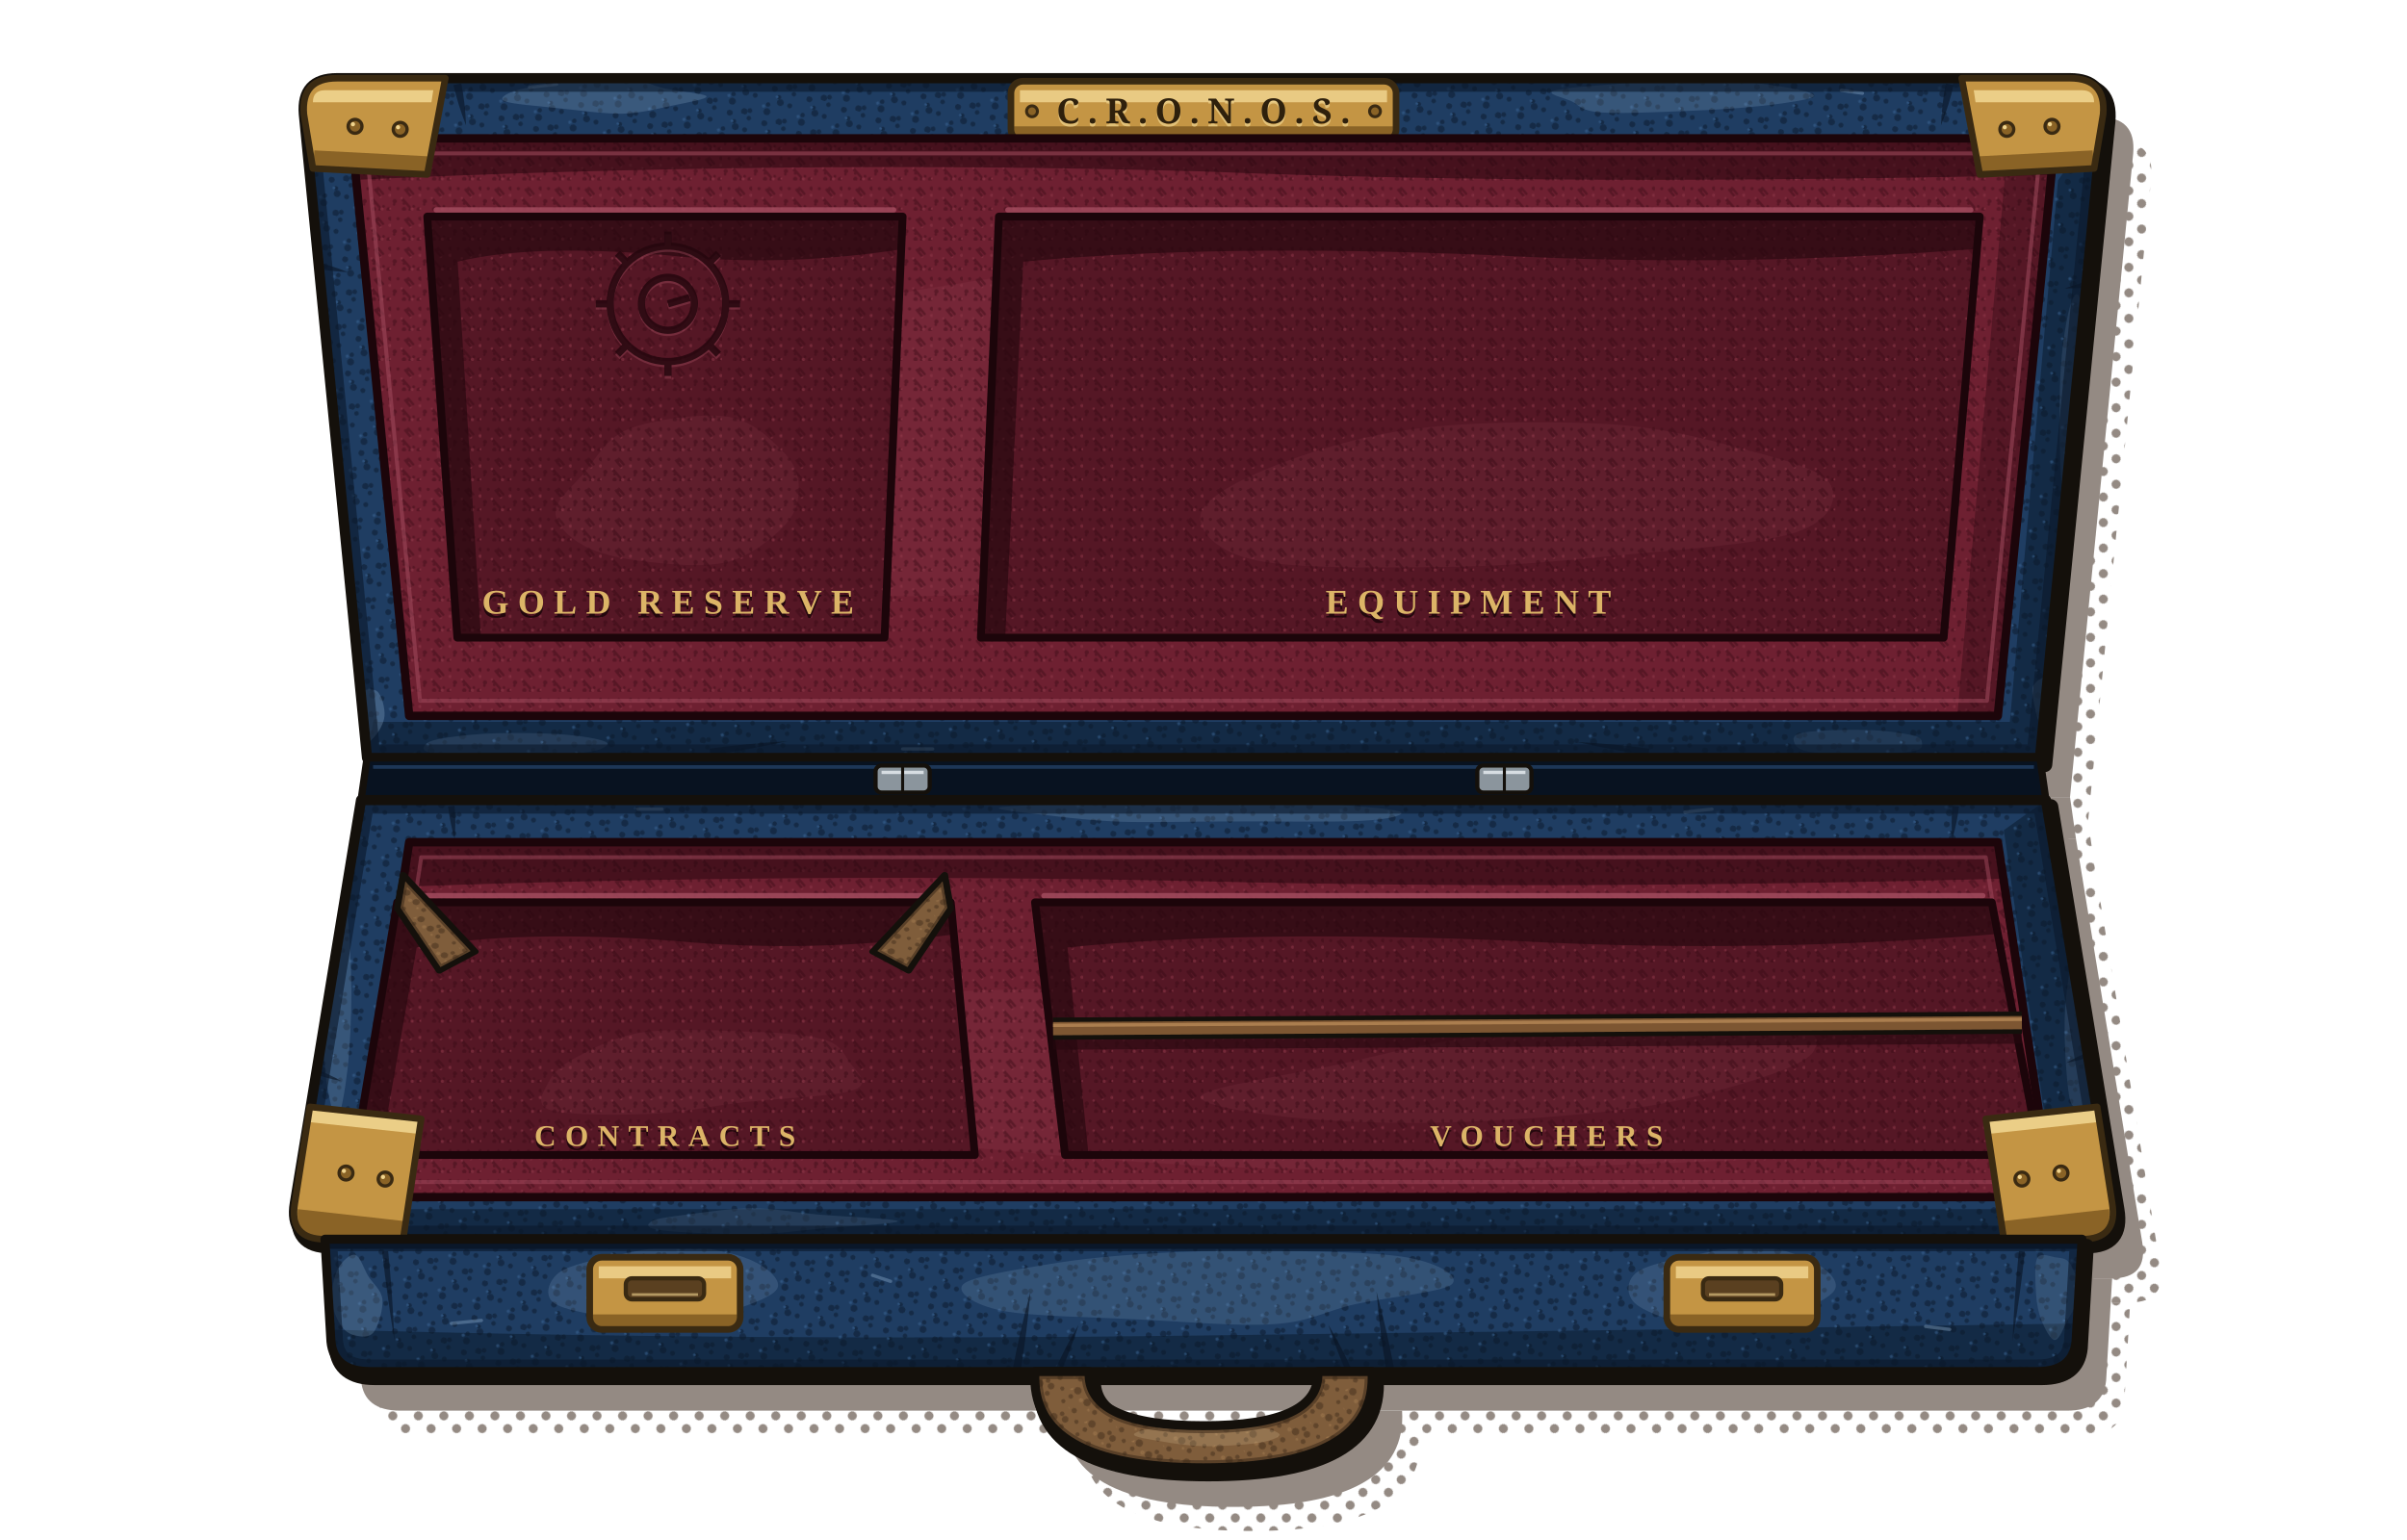
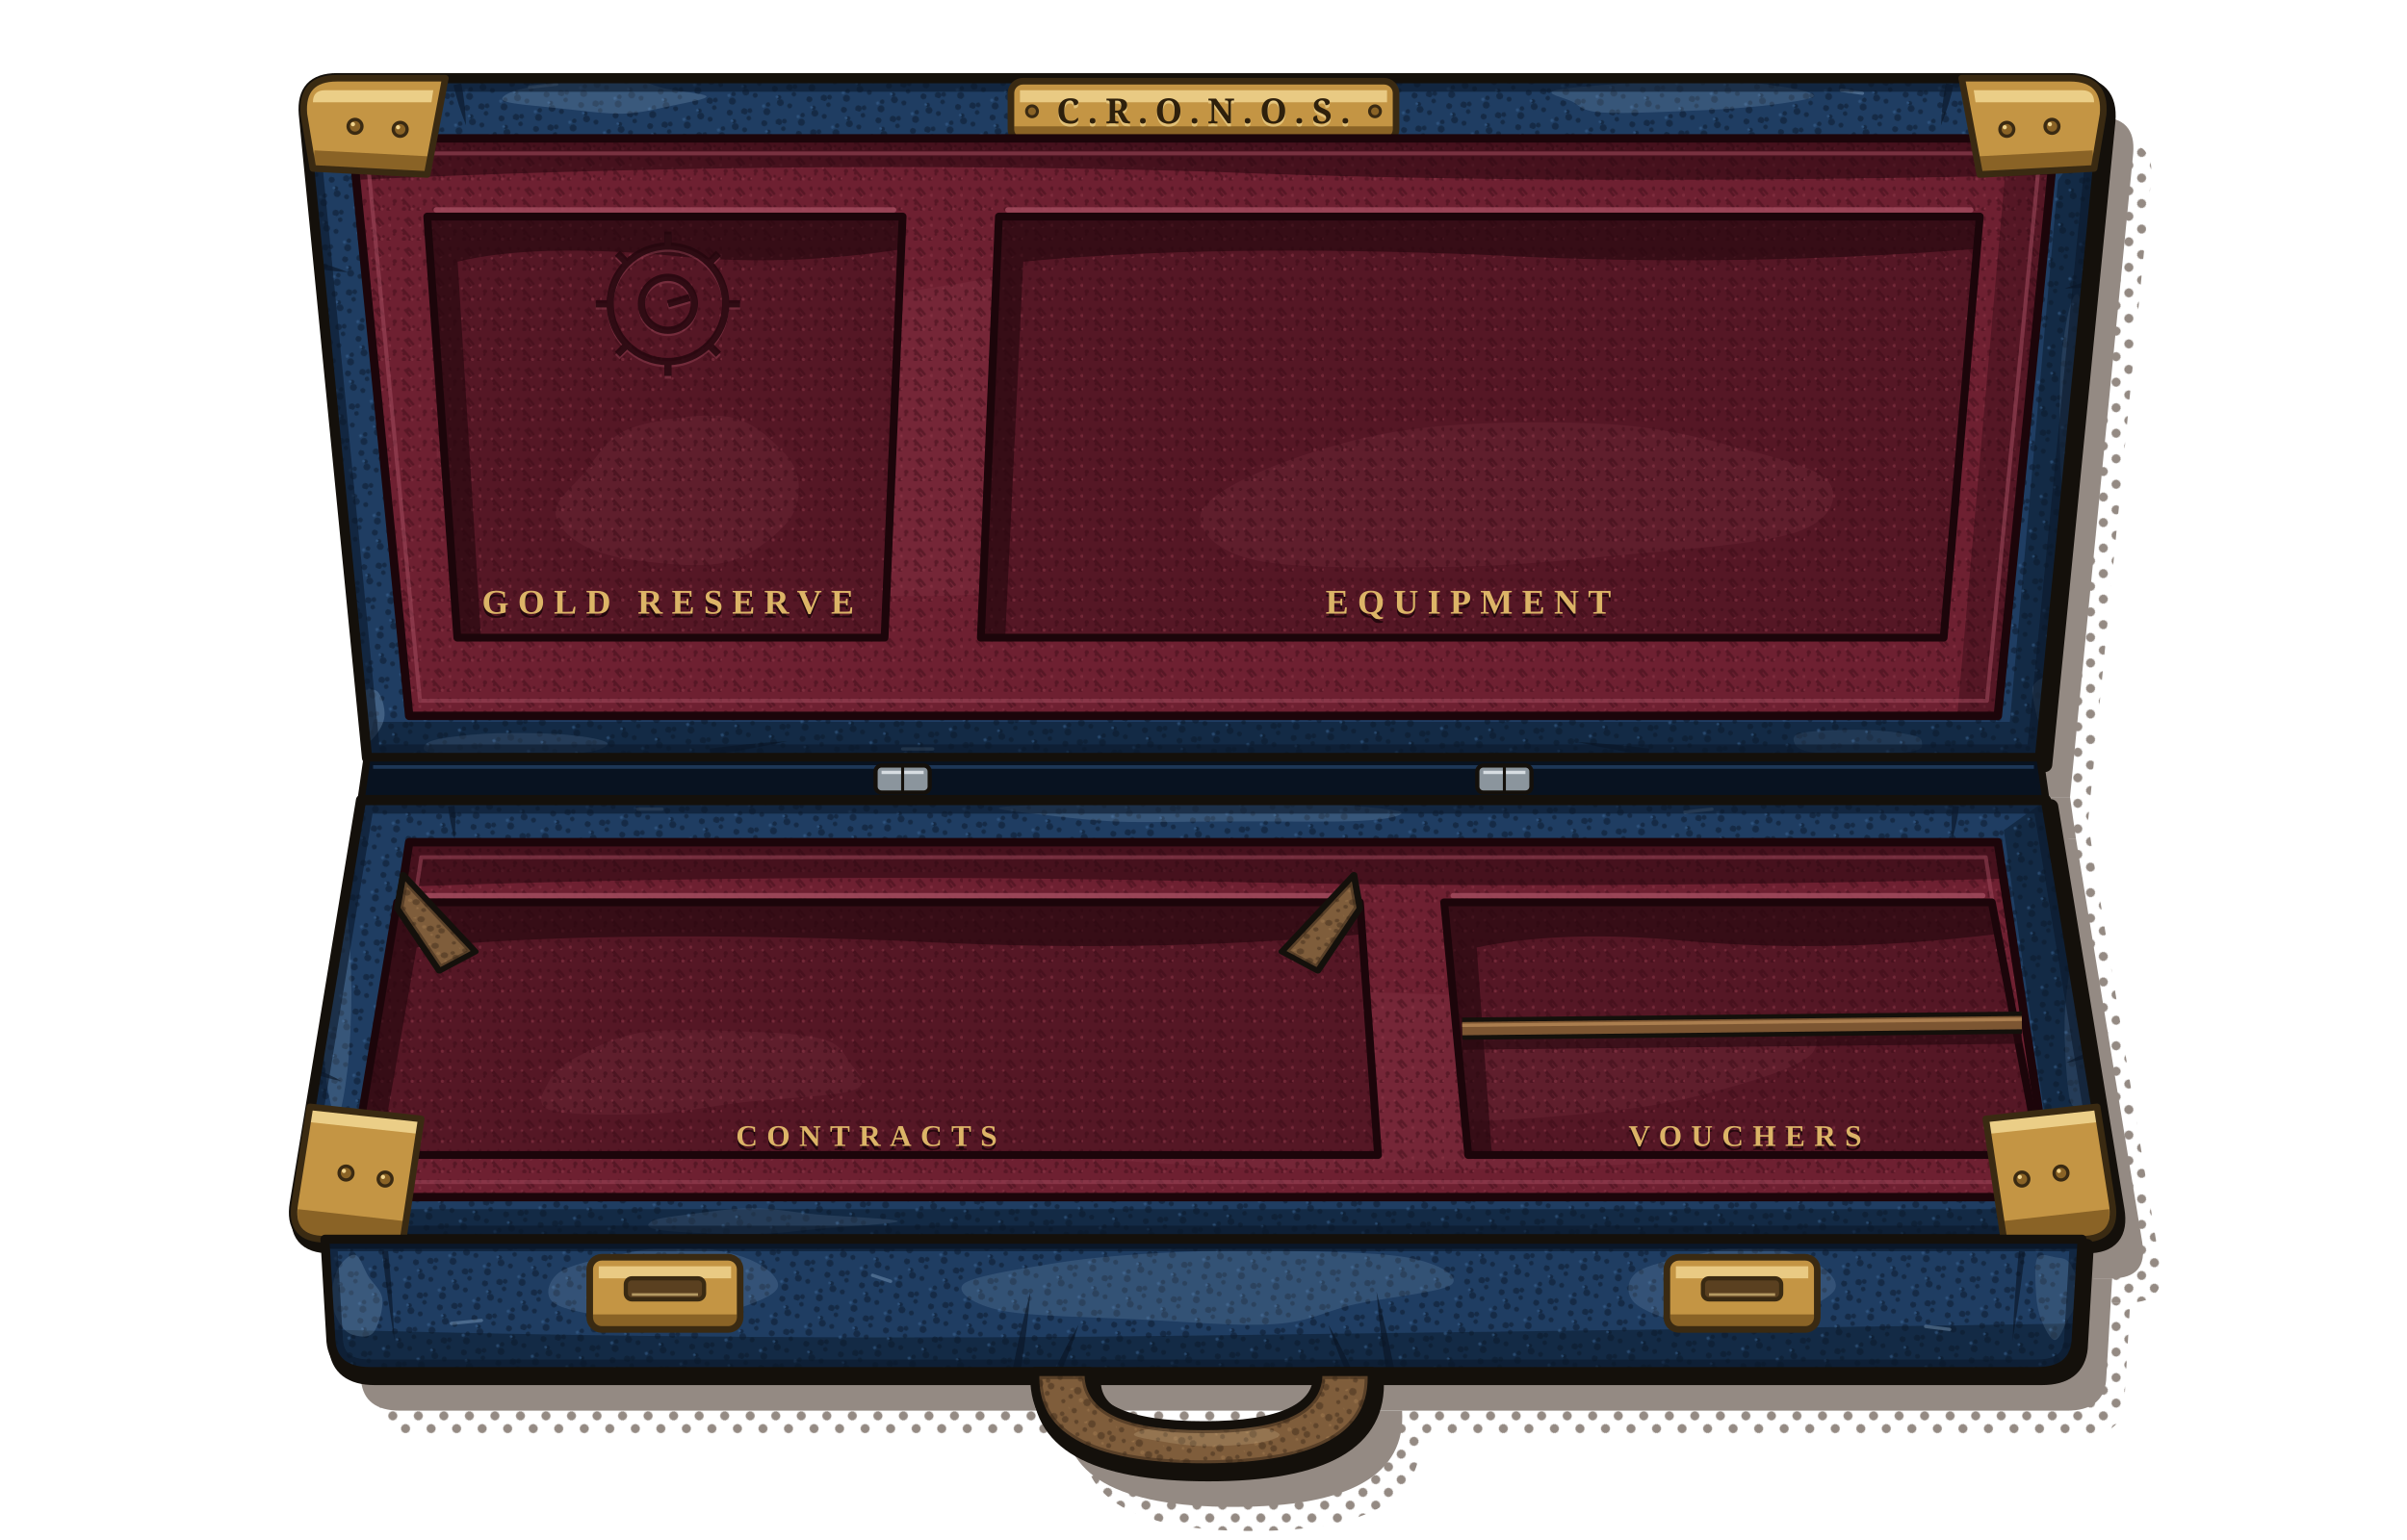
<svg xmlns="http://www.w3.org/2000/svg" viewBox="0 0 800 512" width="800" height="512">
  <defs>
    <pattern id="bc-grainN" width="12" height="12" patternUnits="userSpaceOnUse" patternTransform="rotate(17)">
      <g fill="#0b1829">
        <circle cx="2.9" cy="0.9" r="1.00" />
        <circle cx="2.3" cy="6.6" r="0.75" />
        <circle cx="2.6" cy="9" r="1.17" />
        <circle cx="5.1" cy="3.2" r="0.72" />
        <circle cx="6" cy="4.8" r="1.15" />
        <circle cx="7.4" cy="11.1" r="1.09" />
        <circle cx="9.5" cy="0.8" r="0.76" />
        <circle cx="9.3" cy="4.9" r="0.83" />
        <circle cx="9.1" cy="10.3" r="0.80" />
      </g>
      <g fill="#3a6391">
        <circle cx="1.3" cy="-0.6" r="0.58" />
        <circle cx="1" cy="7.5" r="0.55" />
        <circle cx="4.4" cy="3.3" r="0.46" />
        <circle cx="7.9" cy="-0.7" r="0.71" />
      </g>
    </pattern>
    <pattern id="bc-grainC" width="12" height="12" patternUnits="userSpaceOnUse" patternTransform="rotate(-23)">
      <g fill="#3a2818">
        <circle cx="2.2" cy="2.4" r="0.78" />
        <circle cx="1.4" cy="7.2" r="0.89" />
        <circle cx="0.6" cy="10.9" r="0.71" />
        <circle cx="5.1" cy="1.6" r="1.24" />
        <circle cx="6.4" cy="6.4" r="1.23" />
        <circle cx="7.4" cy="10.4" r="0.83" />
        <circle cx="11.3" cy="2.9" r="0.70" />
        <circle cx="9.3" cy="6.6" r="0.76" />
        <circle cx="9.5" cy="8.7" r="1.11" />
      </g>
      <g fill="#a07a50">
        <circle cx="-0.2" cy="5.7" r="0.45" />
        <circle cx="-1" cy="9.4" r="0.54" />
        <circle cx="3.5" cy="0.1" r="0.58" />
        <circle cx="4.8" cy="4.9" r="0.73" />
        <circle cx="5.8" cy="8.9" r="0.47" />
      </g>
    </pattern>
    <pattern id="bc-felt" width="10" height="10" patternUnits="userSpaceOnUse">
      <g fill="#3a0b16">
        <circle cx="1" cy="7.9" r="0.45" />
        <circle cx="5.4" cy="3.1" r="0.63" />
        <circle cx="4.3" cy="7.6" r="0.51" />
        <circle cx="9.6" cy="2.6" r="0.59" />
        <circle cx="4" cy="6.5" r="0.56" />
        <circle cx="9.8" cy="2.8" r="0.57" />
        <circle cx="6.5" cy="9.7" r="0.76" />
        <circle cx="7.5" cy="8.6" r="0.46" />
        <circle cx="1.2" cy="6.9" r="0.72" />
        <circle cx="4.3" cy="9.5" r="0.71" />
        <circle cx="2.3" cy="2.7" r="0.53" />
        <circle cx="9.2" cy="9.6" r="0.75" />
      </g>
      <g fill="#8e3849">
        <circle cx="7" cy="9.5" r="0.56" />
        <circle cx="6.5" cy="5.4" r="0.42" />
        <circle cx="9.8" cy="9.4" r="0.43" />
        <circle cx="3.5" cy="5.9" r="0.43" />
        <circle cx="9.6" cy="4.9" r="0.56" />
      </g>
      <path d="M 4.7 3.1 l 1.6 1.9 M 4.5 6.9 l 1.6 1.9 M 5.7 2.5 l 1.6 1.9" stroke="#3a0b16" stroke-width=".8" stroke-linecap="round" />
    </pattern>
    <clipPath id="bc-cLid">
      <path d="M 112 26 L 688 26 Q 700 26 699 38 L 678 252 L 122 252 L 101 38 Q 100 26 112 26 Z" />
    </clipPath>
    <clipPath id="bc-cBase">
      <path d="M 120 266 L 680 266 L 702 400 Q 704 412 692 412 L 108 412 Q 96 412 98 400 Z" />
    </clipPath>
    <clipPath id="bc-cWall">
      <path d="M 108 412 L 692 412 L 690 446 Q 689 456 677 456 L 123 456 Q 111 456 110 446 Z" />
    </clipPath>
    <clipPath id="bc-cHandle">
      <path d="M 344 456 Q 342 488 400 488 Q 458 488 456 456 L 438 456 Q 439 474 400 474 Q 361 474 362 456 Z" />
    </clipPath>
    <clipPath id="bc-cLidVel">
      <path d="M 117 46 L 683 46 L 664 238 L 136 238 Z" />
    </clipPath>
    <clipPath id="bc-cBaseVel">
      <path d="M 136 280 L 664 280 L 682 398 L 118 398 Z" />
    </clipPath>
  </defs>
  <pattern id="bc-castDots" width="6" height="6" patternUnits="userSpaceOnUse" patternTransform="rotate(45)">
    <circle cx="3" cy="3" r="1.5" fill="#2a1608" />
  </pattern>
  <g id="bc-cast" opacity=".5">
    <g transform="translate(16 21)" fill="url(#bc-castDots)">
      <path d="M 112 26 L 688 26 Q 700 26 699 38 L 678 252 L 122 252 L 101 38 Q 100 26 112 26 Z" />
      <path d="M 122 252 L 678 252 L 680 266 L 120 266 Z" />
      <path d="M 120 266 L 680 266 L 702 400 Q 704 412 692 412 L 108 412 Q 96 412 98 400 Z" />
      <path d="M 108 412 L 692 412 L 690 446 Q 689 456 677 456 L 123 456 Q 111 456 110 446 Z" />
      <path d="M 344 456 Q 342 488 400 488 Q 458 488 456 456 L 438 456 Q 439 474 400 474 Q 361 474 362 456 Z" />
    </g>
    <g transform="translate(10 13)" fill="#2a1608">
      <path d="M 112 26 L 688 26 Q 700 26 699 38 L 678 252 L 122 252 L 101 38 Q 100 26 112 26 Z" />
      <path d="M 122 252 L 678 252 L 680 266 L 120 266 Z" />
      <path d="M 120 266 L 680 266 L 702 400 Q 704 412 692 412 L 108 412 Q 96 412 98 400 Z" />
      <path d="M 108 412 L 692 412 L 690 446 Q 689 456 677 456 L 123 456 Q 111 456 110 446 Z" />
      <path d="M 344 456 Q 342 488 400 488 Q 458 488 456 456 L 438 456 Q 439 474 400 474 Q 361 474 362 456 Z" />
    </g>
  </g>
  <g id="bc-lid">
    <path d="M 112 26 L 688 26 Q 700 26 699 38 L 678 252 L 122 252 L 101 38 Q 100 26 112 26 Z" fill="#14100b" stroke="#14100b" stroke-width="5.0" stroke-linejoin="round" transform="translate(1.6 2.2)" />
    <path d="M 112 26 L 688 26 Q 700 26 699 38 L 678 252 L 122 252 L 101 38 Q 100 26 112 26 Z" fill="#1f3d62" />
    <g clip-path="url(#bc-cLid)">
      <path d="M 699 38 L 678 252 L 122 252 L 124 240 L 668 240 L 684 60 Z" fill="#132a45" />
      <path d="M 112 26 L 688 26 Q 700 26 699 38 L 678 252 L 122 252 L 101 38 Q 100 26 112 26 Z" fill="url(#bc-grainN)" opacity="0.5" />
      <path d="M 234.8 32 C 235.3 32.9 228.7 34 224 35 C 219.4 35.9 213.5 37.6 206.9 37.8 C 200.4 37.9 191.3 36.5 184.8 35.9 C 178.3 35.2 170.3 34.6 167.9 33.7 C 165.5 32.8 167.9 31.4 170.5 30.4 C 173.2 29.4 177.6 28.6 183.7 27.9 C 189.8 27.1 201.1 25.6 207.3 25.9 C 213.5 26.2 216.3 28.4 220.9 29.4 C 225.5 30.4 234.3 31.1 234.8 32 Z" fill="#a6c6e6" opacity="0.20" />
      <path d="M 602.8 32 C 602.2 33 595 34 589.1 34.8 C 583.1 35.5 576.5 36.1 567.1 36.6 C 557.6 37 540 37.9 532.5 37.4 C 525 36.9 524.9 34.8 522.2 33.6 C 519.5 32.4 513.6 31.2 516.4 30.2 C 519.2 29.2 530.2 28.5 538.9 27.8 C 547.6 27.2 559.5 26.3 568.5 26.5 C 577.5 26.7 587.1 28 592.8 28.9 C 598.5 29.8 603.4 31 602.8 32 Z" fill="#a6c6e6" opacity="0.18" />
      <path d="M 111.3 150 C 111.3 159.3 111.3 170.6 110.7 177.5 C 110.1 184.5 108.9 189.2 107.8 191.7 C 106.7 194.2 105.1 197 104.2 192.6 C 103.3 188.2 102.4 174.7 102.2 165.4 C 102 156.1 102.5 146.1 102.9 136.8 C 103.2 127.4 103.5 113.7 104.3 109.2 C 105.1 104.8 106.7 108.1 107.8 110.2 C 108.9 112.2 110.3 114.9 110.8 121.6 C 111.4 128.2 111.4 140.7 111.3 150 Z" fill="#a6c6e6" opacity="0.18" />
      <path d="M 694.4 140 C 694.4 148.2 694.3 157.5 693.7 164.8 C 693.1 172.1 692 182.2 691 183.9 C 689.9 185.6 688.5 179.7 687.5 174.9 C 686.5 170.1 685.3 163.4 684.8 155.1 C 684.4 146.7 684.4 133.4 684.8 124.9 C 685.2 116.4 686.4 108.6 687.4 104.2 C 688.4 99.7 689.9 96.5 690.9 98.3 C 692 100.2 693.1 108.4 693.7 115.3 C 694.3 122.3 694.4 131.8 694.4 140 Z" fill="#a6c6e6" opacity="0.12" />
      <path d="M 201.8 247 C 202.5 248 199.4 249.7 194.2 250.2 C 188.9 250.8 178.3 250.2 170 250.2 C 161.7 250.2 148.8 251 144.1 250.4 C 139.5 249.9 140.6 248 142 247 C 143.4 246 147.9 245.2 152.6 244.7 C 157.3 244.1 163.8 243.7 170 243.7 C 176.2 243.7 184.2 243.8 189.5 244.4 C 194.8 244.9 201 246 201.8 247 Z" fill="#a6c6e6" opacity="0.12" />
      <path d="M 638.8 247 C 638.9 247.9 639.2 249 636.1 249.7 C 633 250.3 625.7 250.8 620 250.8 C 614.3 250.9 605.6 250.7 601.7 250 C 597.8 249.4 596.8 248.1 596.4 247 C 596 245.9 595.4 244.3 599.3 243.6 C 603.3 242.8 614 242.5 620 242.7 C 626 242.8 632.3 243.7 635.5 244.4 C 638.6 245.1 638.7 246.1 638.8 247 Z" fill="#a6c6e6" opacity="0.10" />
      <path d="M 127.8 238 C 127.6 240.5 126 243.2 124.3 245.1 C 122.7 247 120.1 249.5 118 249.5 C 115.9 249.5 113.3 247.2 111.5 245.3 C 109.8 243.3 107.5 240.1 107.8 238 C 108.1 235.9 111.6 234.1 113.3 232.8 C 115 231.5 116 230.7 118 230.2 C 120 229.7 123.6 228.5 125.3 229.8 C 126.9 231.1 128 235.5 127.8 238 Z" fill="#a6c6e6" opacity="0.25" />
      <path d="M 687 236 C 687 238.6 689 242.1 688.2 244 C 687.4 245.9 683.7 247.7 682 247.2 C 680.3 246.7 679.1 242.8 678.1 241 C 677.2 239.1 676.9 238.2 676.5 236 C 676.1 233.8 674.9 230 675.8 228 C 676.7 226.1 680 224.5 682 224.5 C 684 224.5 687.2 226.3 688 228.2 C 688.9 230.1 687 233.4 687 236 Z" fill="#a6c6e6" opacity="0.18" />
      <path d="M 150.7 28.3 Q 152.3 35.1 154.9 41.7 Q 154.6 33.9 153.3 27.7 Z" fill="#081322" opacity=".6" />
      <path d="M 646.7 27.7 Q 645.4 34.6 645.1 41.7 Q 648 34.4 649.3 28.3 Z" fill="#081322" opacity=".6" />
      <path d="M 103.8 89.1 Q 109.7 90.2 115.7 90.5 Q 109.5 88 104.2 86.9 Z" fill="#081322" opacity=".6" />
      <path d="M 696.8 92.9 Q 691.4 94 686.2 95.9 Q 692.3 95.9 697.2 95.1 Z" fill="#081322" opacity=".6" />
      <path d="M 236.2 251.1 Q 249 249.2 261.7 246.4 Q 247.4 247.3 235.8 248.9 Z" fill="#081322" opacity=".6" />
      <path d="M 548.2 248.9 Q 536.3 247.3 524.2 246.7 Q 537.2 249.6 547.8 251.1 Z" fill="#081322" opacity=".6" />
      <path d="M 111.5 196.8 Q 115.5 199 119.8 200.5 Q 116 197.2 112.5 195.2 Z" fill="#081322" opacity=".6" />
      <path d="M 176 29 l 9 -1 M 612 30 l 7 1 M 104 128 l 1 8 M 694 176 l -1 7 M 300 249 l 10 0" fill="none" stroke="#a6c6e6" stroke-width="1.1" stroke-linecap="round" opacity=".32" />
      <path d="M 112 26 L 688 26 Q 700 26 699 38 L 678 252 L 122 252 L 101 38 Q 100 26 112 26 Z" fill="none" stroke="#0a1729" stroke-width="9" opacity=".6" />
    </g>
  </g>
  <path d="M 112 26 L 688 26 Q 700 26 699 38 L 678 252 L 122 252 L 101 38 Q 100 26 112 26 Z" fill="none" stroke="#14100b" stroke-width="3.4" stroke-linejoin="round" />
  <rect x="336" y="27" width="128" height="20" rx="4" fill="#c49544" />
  <path d="M 339 30 H 461 V 34 H 339 Z" fill="#f0d48e" opacity=".85" />
  <path d="M 337 42 H 463 V 46 H 337 Z" fill="#8a6326" />
  <rect x="336" y="27" width="128" height="20" rx="4" fill="none" stroke="#3a2a12" stroke-width="2.2" />
  <circle cx="343" cy="37" r="1.8" fill="#8a6326" stroke="#3a2a12" stroke-width="1" />
  <circle cx="457" cy="37" r="1.8" fill="#8a6326" stroke="#3a2a12" stroke-width="1" />
  <text x="400" y="42" text-anchor="middle" font-family="Georgia,serif" font-weight="bold" font-size="11.5" letter-spacing="2.6" fill="#f0d48e" opacity=".7">C.R.O.N.O.S.</text>
  <text x="400" y="41" text-anchor="middle" font-family="Georgia,serif" font-weight="bold" font-size="11.5" letter-spacing="2.6" fill="#2e200c">C.R.O.N.O.S.</text>
  <path d="M 117 46 L 683 46 L 664 238 L 136 238 Z" fill="#6e2031" />
  <g clip-path="url(#bc-cLidVel)">
    <path d="M 642.2 131.5 C 646.8 141.4 634.4 155.4 612.6 164.5 C 590.8 173.5 546.5 181 511.4 185.7 C 476.2 190.4 439.8 190.9 401.8 192.9 C 363.9 194.9 319.7 199.8 283.4 197.7 C 247.1 195.6 206.8 188.4 183.8 180.3 C 160.8 172.2 142.8 159.5 145.4 148.9 C 147.9 138.3 173.9 125.4 199.2 116.9 C 224.5 108.4 263.9 103.1 297 97.7 C 330.2 92.4 362.3 86.9 398.1 84.7 C 433.9 82.6 480.5 81.3 511.7 84.7 C 542.9 88.2 563.5 97.7 585.2 105.5 C 607 113.3 637.7 121.7 642.2 131.5 Z" fill="#a14a5d" opacity=".13" />
    <path d="M 117 46 L 683 46 L 664 238 L 136 238 Z" fill="url(#bc-felt)" opacity=".45" />
    <path d="M 110 40 L 690 40 L 688 58 Q 520 62 400 57 Q 260 53 114 60 Z" fill="#24060d" opacity=".55" />
    <path d="M 668 40 L 690 40 L 670 244 L 650 244 Z" fill="#24060d" opacity=".35" />
  </g>
  <path d="M 117 46 L 683 46 L 664 238 L 136 238 Z" fill="none" stroke="#1c050a" stroke-width="2.8" stroke-linejoin="round" />
  <path d="M 122 51 L 678 51 L 660.4 233 L 139.6 233 Z" fill="none" stroke="#a14a5d" stroke-width="1.3" stroke-linejoin="round" opacity=".55" />
  <clipPath id="bc-pC">
    <path d="M 142 72 L 300 72 L 294 212 L 152 212 Z" />
  </clipPath>
  <path d="M 142 72 L 300 72 L 294 212 L 152 212 Z" fill="#551725" />
  <g clip-path="url(#bc-pC)">
    <g transform="translate(142 0) scale(.653 1) translate(-142 0)">
      <path d="M 331.1 161.6 C 331.4 165.7 330 170.4 324 174.6 C 318 178.8 306.8 184.8 295 186.8 C 283.1 188.8 265.3 187.6 253 186.7 C 240.7 185.8 229 184.1 221.4 181.3 C 213.8 178.6 207.3 174.2 207.3 170.3 C 207.3 166.3 215.2 162.2 221.4 157.6 C 227.6 153 232.4 145.8 244.6 142.6 C 256.8 139.5 281.6 137.3 294.5 138.5 C 307.5 139.7 316.3 145.8 322.4 149.7 C 328.5 153.5 330.9 157.4 331.1 161.6 Z" fill="#a14a5d" opacity=".13" />
    </g>
    <path d="M 142 72 L 300 72 L 294 212 L 152 212 Z" fill="url(#bc-felt)" opacity=".5" />
    <path d="M 140 70 L 302 70 L 302 82.5 Q 260.5 89.2 221 84.8 Q 176.7 81 152.1 87 L 160 214 L 150 214 Z" fill="#24060d" opacity=".62" />
  </g>
  <path d="M 145 69.8 L 297 69.8" stroke="#a14a5d" stroke-width="1.8" stroke-linecap="round" opacity=".85" />
  <path d="M 142 72 L 300 72 L 294 212 L 152 212 Z" fill="none" stroke="#1c050a" stroke-width="2.6" stroke-linejoin="round" />
  <text x="222" y="205.3" font-family="Georgia,'Times New Roman',serif" font-weight="bold" font-size="11.5" letter-spacing="3" text-anchor="middle" fill="#1e050a" opacity=".9">GOLD RESERVE</text>
  <text x="222" y="204" font-family="Georgia,'Times New Roman',serif" font-weight="bold" font-size="11.5" letter-spacing="3" text-anchor="middle" fill="#dcb467">GOLD RESERVE</text>
  <clipPath id="bc-pV">
    <path d="M 332 72 L 658 72 L 646 212 L 326 212 Z" />
  </clipPath>
  <path d="M 332 72 L 658 72 L 646 212 L 326 212 Z" fill="#551725" />
  <g clip-path="url(#bc-pV)">
    <g transform="translate(658 0) scale(1.347 1) translate(-658 0)">
      <path d="M 620.9 160.5 C 623.2 165.2 621.7 172.9 612.6 177 C 603.6 181.1 581.3 183 566.7 184.9 C 552.2 186.8 540 188.3 525.4 188.5 C 510.9 188.7 489.4 189.2 479.5 186.3 C 469.5 183.5 465.2 176.5 465.7 171.3 C 466.3 166.2 474 160.3 482.8 155.5 C 491.6 150.7 504.6 145 518.5 142.6 C 532.4 140.1 553 140 566.3 141 C 579.7 142.1 589.7 145.7 598.8 149 C 607.9 152.2 618.6 155.8 620.9 160.5 Z" fill="#a14a5d" opacity=".13" />
    </g>
    <path d="M 332 72 L 658 72 L 646 212 L 326 212 Z" fill="url(#bc-felt)" opacity=".5" />
    <path d="M 330 70 L 660 70 L 660 82.5 Q 576.5 89.2 495 84.8 Q 403.7 81 340.1 87 L 334 214 L 324 214 Z" fill="#24060d" opacity=".62" />
  </g>
  <path d="M 335 69.8 L 655 69.8" stroke="#a14a5d" stroke-width="1.8" stroke-linecap="round" opacity=".85" />
  <path d="M 332 72 L 658 72 L 646 212 L 326 212 Z" fill="none" stroke="#1c050a" stroke-width="2.6" stroke-linejoin="round" />
  <text x="488" y="205.3" font-family="Georgia,'Times New Roman',serif" font-weight="bold" font-size="11.5" letter-spacing="3" text-anchor="middle" fill="#1e050a" opacity=".9">EQUIPMENT</text>
  <text x="488" y="204" font-family="Georgia,'Times New Roman',serif" font-weight="bold" font-size="11.5" letter-spacing="3" text-anchor="middle" fill="#dcb467">EQUIPMENT</text>
  <path d="M 112 26 L 148 26 L 142 58 L 104 56 L 101 38 Q 100 26 112 26 Z" fill="#c49544" />
  <path d="M 104.5 50 L 143 52 L 142 58 L 104 56 Z" fill="#8a6326" />
  <path d="M 108 30 L 144 30 L 143.4 34 L 104 34 Q 104 30 108 30 Z" fill="#f0d48e" opacity=".9" />
  <path d="M 112 26 L 148 26 L 142 58 L 104 56 L 101 38 Q 100 26 112 26 Z" fill="none" stroke="#3a2a12" stroke-width="2.2" stroke-linejoin="round" />
  <circle cx="118" cy="42" r="2.3" fill="#8a6326" stroke="#3a2a12" stroke-width="1.1" />
  <circle cx="117.3" cy="41.3" r=".7" fill="#f0d48e" />
  <circle cx="133" cy="43" r="2.3" fill="#8a6326" stroke="#3a2a12" stroke-width="1.1" />
  <circle cx="132.3" cy="42.3" r=".7" fill="#f0d48e" />
  <path d="M 688 26 L 652 26 L 658 58 L 696 56 L 699 38 Q 700 26 688 26 Z" fill="#c49544" />
  <path d="M 695.5 50 L 657 52 L 658 58 L 696 56 Z" fill="#8a6326" />
  <path d="M 692 30 L 656 30 L 656.6 34 L 696 34 Q 696 30 692 30 Z" fill="#f0d48e" opacity=".9" />
  <path d="M 688 26 L 652 26 L 658 58 L 696 56 L 699 38 Q 700 26 688 26 Z" fill="none" stroke="#3a2a12" stroke-width="2.2" stroke-linejoin="round" />
  <circle cx="682" cy="42" r="2.3" fill="#8a6326" stroke="#3a2a12" stroke-width="1.1" />
  <circle cx="681.3" cy="41.3" r=".7" fill="#f0d48e" />
  <circle cx="667" cy="43" r="2.3" fill="#8a6326" stroke="#3a2a12" stroke-width="1.1" />
  <circle cx="666.3" cy="42.3" r=".7" fill="#f0d48e" />
  <path d="M 122 252 L 678 252 L 680 266 L 120 266 Z" fill="#081220" stroke="#14100b" stroke-width="2.4" />
  <path d="M 124 255 L 676 255" stroke="#1d3656" stroke-width="1.2" />
  <rect x="291" y="254.5" width="18" height="9" rx="2" fill="#8b959d" stroke="#14100b" stroke-width="1.4" />
  <path d="M 293 256.8 H 307" stroke="#d7dde2" stroke-width="1.1" />
  <path d="M 300 254.5 V 263.5" stroke="#14100b" stroke-width="1" />
  <rect x="491" y="254.5" width="18" height="9" rx="2" fill="#8b959d" stroke="#14100b" stroke-width="1.4" />
  <path d="M 493 256.8 H 507" stroke="#d7dde2" stroke-width="1.1" />
  <path d="M 500 254.5 V 263.5" stroke="#14100b" stroke-width="1" />
  <path d="M 120 266 L 680 266 L 702 400 Q 704 412 692 412 L 108 412 Q 96 412 98 400 Z" fill="#14100b" stroke="#14100b" stroke-width="5.0" stroke-linejoin="round" transform="translate(1.6 2.2)" />
  <path d="M 120 266 L 680 266 L 702 400 Q 704 412 692 412 L 108 412 Q 96 412 98 400 Z" fill="#1f3d62" />
  <g clip-path="url(#bc-cBase)">
    <path d="M 680 266 L 702 400 Q 704 412 692 412 L 100 412 L 100 402 L 684 402 L 666 276 Z" fill="#132a45" />
    <path d="M 120 266 L 680 266 L 702 400 Q 704 412 692 412 L 108 412 Q 96 412 98 400 Z" fill="url(#bc-grainN)" opacity="0.5" />
    <path d="M 465.6 270 C 466.9 270.9 462.1 272.4 452.5 272.9 C 442.9 273.4 421.4 273 408.1 273.1 C 394.8 273.1 382.4 273.5 372.7 273.2 C 362.9 272.8 356.1 272 349.4 271.2 C 342.8 270.4 328.8 269.1 332.7 268.4 C 336.7 267.6 360.1 267.3 373.2 266.9 C 386.3 266.5 399.4 265.6 411.3 265.7 C 423.2 265.8 435.4 266.8 444.5 267.5 C 453.5 268.2 464.2 269.1 465.6 270 Z" fill="#a6c6e6" opacity="0.18" />
    <path d="M 116.8 330 C 116.8 338.4 116.3 348.5 115.5 355.5 C 114.7 362.4 113.2 371.4 112 371.7 C 110.8 372 109 364 108.2 357.1 C 107.4 350.1 107.1 338.2 107.2 330 C 107.3 321.8 108.2 313.7 109 308.1 C 109.8 302.5 110.9 296.8 112 296.2 C 113.1 295.7 114.7 299.2 115.5 304.8 C 116.3 310.5 116.7 321.6 116.8 330 Z" fill="#a6c6e6" opacity="0.18" />
    <path d="M 697.3 340 C 697.5 347.4 697.1 360.8 696.2 365.4 C 695.4 370.1 693.4 368 692 367.9 C 690.6 367.8 688.8 369.6 687.8 364.9 C 686.9 360.3 686.1 347.6 686.2 340 C 686.3 332.4 687.6 323.7 688.5 319.3 C 689.5 314.8 690.9 313 692 313.3 C 693.1 313.6 694.3 316.6 695.2 321 C 696 325.5 697.1 332.6 697.3 340 Z" fill="#a6c6e6" opacity="0.12" />
    <path d="M 298.4 406 C 298.7 406.8 281.7 407.7 273.7 408.4 C 265.6 409.1 259 410.2 250 410.3 C 241 410.4 225.1 409.8 219.6 409 C 214 408.3 215.2 406.9 216.7 406 C 218.1 405.1 222.8 404.5 228.3 403.8 C 233.9 403.1 242.7 401.7 250 401.7 C 257.3 401.7 263.9 403.1 272 403.8 C 280 404.5 298.1 405.2 298.4 406 Z" fill="#a6c6e6" opacity="0.12" />
    <path d="M 148.9 268.1 Q 149.6 273.6 151.1 278.9 Q 151.6 272.8 151.1 267.9 Z" fill="#081322" opacity=".6" />
    <path d="M 648.9 267.9 Q 648.4 273.4 648.9 278.9 Q 650.6 273 651.1 268.1 Z" fill="#081322" opacity=".6" />
    <path d="M 103.7 356.8 Q 108.4 358.5 113.4 359.4 Q 108.5 356.7 104.3 355.2 Z" fill="#081322" opacity=".6" />
    <path d="M 695.7 349.2 Q 691 350.9 686.6 353.4 Q 692.1 352.4 696.3 350.8 Z" fill="#081322" opacity=".6" />
    <path d="M 212 269 l 8 0 M 560 270 l 9 -1 M 690 316 l 2 8" fill="none" stroke="#a6c6e6" stroke-width="1.1" stroke-linecap="round" opacity=".32" />
    <path d="M 120 266 L 680 266 L 702 400 Q 704 412 692 412 L 108 412 Q 96 412 98 400 Z" fill="none" stroke="#0a1729" stroke-width="9" opacity=".6" />
  </g>
  <path d="M 120 266 L 680 266 L 702 400 Q 704 412 692 412 L 108 412 Q 96 412 98 400 Z" fill="none" stroke="#14100b" stroke-width="3.4" stroke-linejoin="round" />
  <path d="M 136 280 L 664 280 L 682 398 L 118 398 Z" fill="#6e2031" />
  <g clip-path="url(#bc-cBaseVel)">
    <path d="M 643 363.9 C 650.6 369.1 654.4 376.8 635.3 380.7 C 616.3 384.7 564.4 386.3 528.4 387.6 C 492.4 388.9 453.9 389.5 419.5 388.4 C 385.1 387.4 351.7 384.3 321.7 381.4 C 291.8 378.5 258.3 375.2 239.8 371 C 221.4 366.9 209.4 360.9 211.1 356.4 C 212.8 351.8 234.6 347.9 250.2 343.6 C 265.7 339.3 275.9 332.9 304.3 330.5 C 332.7 328.1 381.7 328.5 420.5 329.1 C 459.4 329.8 509 331.1 537.2 334.5 C 565.4 337.9 572.1 344.7 589.8 349.6 C 607.4 354.5 635.4 358.7 643 363.9 Z" fill="#a14a5d" opacity=".13" />
    <path d="M 136 280 L 664 280 L 682 398 L 118 398 Z" fill="url(#bc-felt)" opacity=".45" />
    <path d="M 130 276 L 670 276 L 671 292 Q 520 296 400 293 Q 260 290 129 295 Z" fill="#24060d" opacity=".55" />
  </g>
  <path d="M 136 280 L 664 280 L 682 398 L 118 398 Z" fill="none" stroke="#1c050a" stroke-width="2.8" stroke-linejoin="round" />
  <path d="M 140 285 L 660 285 L 676.2 393 L 123.8 393 Z" fill="none" stroke="#a14a5d" stroke-width="1.3" stroke-linejoin="round" opacity=".5" />
  <clipPath id="bc-pG">
-     <path d="M 132 300 L 316 300 L 324 384 L 118 384 Z" />
+     <path d="M 132 300 L 452 300 L 458 384 L 118 384 Z" />
  </clipPath>
-   <path d="M 132 300 L 316 300 L 324 384 L 118 384 Z" fill="#551725" />
+   <path d="M 132 300 L 452 300 L 458 384 L 118 384 Z" fill="#551725" />
  <g clip-path="url(#bc-pG)">
    <path d="M 282.1 352.8 C 283.9 355.6 289.9 360.1 284 362.3 C 278.2 364.6 258 365.1 246.8 366.5 C 235.6 367.8 227.3 369.9 216.7 370.3 C 206.1 370.8 188.7 370.8 183 369.1 C 177.3 367.3 180.9 362.7 182.3 359.8 C 183.7 356.8 186.3 354.3 191.4 351.6 C 196.6 348.8 203.9 344.8 213.1 343.3 C 222.4 341.9 236.6 342.5 246.6 342.9 C 256.7 343.2 267.5 343.8 273.4 345.5 C 279.3 347.1 280.3 350 282.1 352.8 Z" fill="#a14a5d" opacity=".13" />
-     <path d="M 132 300 L 316 300 L 324 384 L 118 384 Z" fill="url(#bc-felt)" opacity=".5" />
-     <path d="M 130 298 L 318 298 L 318 310.5 Q 270 317.2 224 312.8 Q 172.5 309 138.5 315 L 126 386 L 116 386 Z" fill="#24060d" opacity=".62" />
-   </g>
-   <path d="M 135 297.8 L 313 297.8" stroke="#a14a5d" stroke-width="1.8" stroke-linecap="round" opacity=".85" />
-   <path d="M 132 300 L 316 300 L 324 384 L 118 384 Z" fill="none" stroke="#1c050a" stroke-width="2.6" stroke-linejoin="round" />
-   <text x="221" y="382.3" font-family="Georgia,'Times New Roman',serif" font-weight="bold" font-size="10" letter-spacing="3" text-anchor="middle" fill="#1e050a" opacity=".9">CONTRACTS</text>
-   <text x="221" y="381" font-family="Georgia,'Times New Roman',serif" font-weight="bold" font-size="10" letter-spacing="3" text-anchor="middle" fill="#dcb467">CONTRACTS</text>
+     <path d="M 132 300 L 452 300 L 458 384 L 118 384 Z" fill="url(#bc-felt)" opacity=".5" />
+     <path d="M 130 298 L 454 298 L 454 310.5 Q 380 317.2 300 312.8 Q 200 309 138.5 315 L 126 386 L 116 386 Z" fill="#24060d" opacity=".62" />
+   </g>
+   <path d="M 135 297.8 L 449 297.8" stroke="#a14a5d" stroke-width="1.8" stroke-linecap="round" opacity=".85" />
+   <path d="M 132 300 L 452 300 L 458 384 L 118 384 Z" fill="none" stroke="#1c050a" stroke-width="2.6" stroke-linejoin="round" />
+   <text x="288" y="382.3" font-family="Georgia,'Times New Roman',serif" font-weight="bold" font-size="10" letter-spacing="3" text-anchor="middle" fill="#1e050a" opacity=".9">CONTRACTS</text>
+   <text x="288" y="381" font-family="Georgia,'Times New Roman',serif" font-weight="bold" font-size="10" letter-spacing="3" text-anchor="middle" fill="#dcb467">CONTRACTS</text>
  <g transform="translate(222 101.9) scale(.8)" stroke="#a14a5d" stroke-width="2.6" fill="none" opacity=".4">
    <circle r="24" />
    <circle r="11" />
    <path d="M 0 -30 V -25 M 0 30 V 25 M -30 0 H -25 M 30 0 H 25 M -21 -21 l 3.4 3.4 M 21 21 l -3.4 -3.4 M 21 -21 l -3.4 3.4 M -21 21 l 3.4 -3.4" />
    <path d="M 0 0 L 9 -2.6" />
  </g>
  <g transform="translate(222 101) scale(.8)" stroke="#24060d" stroke-width="3" fill="none" opacity=".85">
    <circle r="24" />
    <circle r="11" />
    <path d="M 0 -30 V -25 M 0 30 V 25 M -30 0 H -25 M 30 0 H 25 M -21 -21 l 3.4 3.4 M 21 21 l -3.4 -3.4 M 21 -21 l -3.4 3.4 M -21 21 l 3.4 -3.4" />
    <path d="M 0 0 L 9 -2.6" />
  </g>
  <clipPath id="bc-pE">
-     <path d="M 344 300 L 662 300 L 678 384 L 354 384 Z" />
+     <path d="M 480 300 L 662 300 L 678 384 L 488 384 Z" />
  </clipPath>
-   <path d="M 344 300 L 662 300 L 678 384 L 354 384 Z" fill="#551725" />
+   <path d="M 480 300 L 662 300 L 678 384 L 488 384 Z" fill="#551725" />
  <g clip-path="url(#bc-pE)">
    <path d="M 602.5 349.9 C 600.3 352.9 592.8 356 583 359.1 C 573.1 362.1 560.2 366.1 543.1 368.4 C 526 370.8 499.4 372.7 480.1 373.2 C 460.9 373.7 440.9 372.8 427.4 371.3 C 414 369.8 396.4 367 399.4 364.1 C 402.4 361.2 431.4 356.8 445.4 353.8 C 459.3 350.7 466.8 348.4 483.3 345.8 C 499.8 343.2 525.7 338.7 544.4 337.9 C 563.2 337.2 585.9 339.1 595.6 341 C 605.3 343 604.6 346.9 602.5 349.9 Z" fill="#a14a5d" opacity=".13" />
-     <path d="M 344 300 L 662 300 L 678 384 L 354 384 Z" fill="url(#bc-felt)" opacity=".5" />
-     <path d="M 342 298 L 664 298 L 664 310.5 Q 582.5 317.2 503 312.8 Q 414 309 354.8 315 L 362 386 L 352 386 Z" fill="#24060d" opacity=".62" />
-   </g>
-   <path d="M 347 297.8 L 659 297.8" stroke="#a14a5d" stroke-width="1.8" stroke-linecap="round" opacity=".85" />
-   <path d="M 344 300 L 662 300 L 678 384 L 354 384 Z" fill="none" stroke="#1c050a" stroke-width="2.6" stroke-linejoin="round" />
-   <text x="514" y="382.3" font-family="Georgia,'Times New Roman',serif" font-weight="bold" font-size="10" letter-spacing="3" text-anchor="middle" fill="#1e050a" opacity=".9">VOUCHERS</text>
-   <text x="514" y="381" font-family="Georgia,'Times New Roman',serif" font-weight="bold" font-size="10" letter-spacing="3" text-anchor="middle" fill="#dcb467">VOUCHERS</text>
+     <path d="M 480 300 L 662 300 L 678 384 L 488 384 Z" fill="url(#bc-felt)" opacity=".5" />
+     <path d="M 478 298 L 664 298 L 664 310.5 Q 610 317.2 560 312.8 Q 520 309 490.8 315 L 496 386 L 486 386 Z" fill="#24060d" opacity=".62" />
+   </g>
+   <path d="M 483 297.8 L 659 297.8" stroke="#a14a5d" stroke-width="1.8" stroke-linecap="round" opacity=".85" />
+   <path d="M 480 300 L 662 300 L 678 384 L 488 384 Z" fill="none" stroke="#1c050a" stroke-width="2.6" stroke-linejoin="round" />
+   <text x="580" y="382.3" font-family="Georgia,'Times New Roman',serif" font-weight="bold" font-size="10" letter-spacing="3" text-anchor="middle" fill="#1e050a" opacity=".9">VOUCHERS</text>
+   <text x="580" y="381" font-family="Georgia,'Times New Roman',serif" font-weight="bold" font-size="10" letter-spacing="3" text-anchor="middle" fill="#dcb467">VOUCHERS</text>
  <g transform="translate(-10 226) scale(1 .8) translate(0 5)">
    <clipPath id="bc-sC1">
      <path d="M 144 76 L 168 108 L 156 116 L 142 90 Z" />
    </clipPath>
    <path d="M 144 76 L 168 108 L 156 116 L 142 90 Z" fill="#7f5d3b" />
    <g clip-path="url(#bc-sC1)">
      <path d="M 144 76 L 168 108 L 156 116 L 142 90 Z" fill="url(#bc-grainC)" opacity=".45" />
      <path d="M 144 76 L 168 108 L 156 116 L 142 90 Z" fill="none" stroke="#3a2818" stroke-width="4" opacity=".55" />
    </g>
    <path d="M 144 76 L 168 108 L 156 116 L 142 90 Z" fill="none" stroke="#14100b" stroke-width="2.2" stroke-linejoin="round" />
  </g>
-   <g transform="translate(-68 226) scale(1 .8) translate(0 5)">
+   <g transform="translate(68 226) scale(1 .8) translate(0 5)">
    <clipPath id="bc-sC2">
      <path d="M 382 76 L 358 108 L 370 116 L 384 90 Z" />
    </clipPath>
    <path d="M 382 76 L 358 108 L 370 116 L 384 90 Z" fill="#7f5d3b" />
    <g clip-path="url(#bc-sC2)">
      <path d="M 382 76 L 358 108 L 370 116 L 384 90 Z" fill="url(#bc-grainC)" opacity=".45" />
      <path d="M 382 76 L 358 108 L 370 116 L 384 90 Z" fill="none" stroke="#3a2818" stroke-width="4" opacity=".55" />
    </g>
    <path d="M 382 76 L 358 108 L 370 116 L 384 90 Z" fill="none" stroke="#14100b" stroke-width="2.2" stroke-linejoin="round" />
  </g>
-   <path d="M 350 346 L 672 344" stroke="#24060d" stroke-width="6" opacity=".6" />
-   <path d="M 350 342 L 672 340" stroke="#14100b" stroke-width="7.4" />
-   <path d="M 350 342 L 672 340" stroke="#7d5632" stroke-width="4.4" />
-   <path d="M 350 340.9 L 672 338.9" stroke="#b08352" stroke-width="1.1" opacity=".9" />
+   <path d="M 486 346 L 672 344" stroke="#24060d" stroke-width="6" opacity=".6" />
+   <path d="M 486 342 L 672 340" stroke="#14100b" stroke-width="7.4" />
+   <path d="M 486 342 L 672 340" stroke="#7d5632" stroke-width="4.4" />
+   <path d="M 486 340.9 L 672 338.9" stroke="#b08352" stroke-width="1.1" opacity=".9" />
  <path d="M 108 412 Q 96 412 98 400 L 103 368 L 140 372 L 134 412 Z" fill="#c49544" />
  <path d="M 99 402 L 134.6 406 L 134 412 L 108 412 Q 98 412 99 402 Z" fill="#8a6326" />
  <path d="M 103 368 L 140 372 L 139.4 377 L 102.2 373 Z" fill="#f0d48e" opacity=".9" />
  <path d="M 108 412 Q 96 412 98 400 L 103 368 L 140 372 L 134 412 Z" fill="none" stroke="#3a2a12" stroke-width="2.2" stroke-linejoin="round" />
  <circle cx="115" cy="390" r="2.3" fill="#8a6326" stroke="#3a2a12" stroke-width="1.1" />
  <circle cx="114.3" cy="389.3" r=".7" fill="#f0d48e" />
  <circle cx="128" cy="392" r="2.3" fill="#8a6326" stroke="#3a2a12" stroke-width="1.1" />
  <circle cx="127.3" cy="391.3" r=".7" fill="#f0d48e" />
  <path d="M 692 412 Q 704 412 702 400 L 697 368 L 660 372 L 666 412 Z" fill="#c49544" />
  <path d="M 701 402 L 665.4 406 L 666 412 L 692 412 Q 702 412 701 402 Z" fill="#8a6326" />
  <path d="M 697 368 L 660 372 L 660.6 377 L 697.8 373 Z" fill="#f0d48e" opacity=".9" />
  <path d="M 692 412 Q 704 412 702 400 L 697 368 L 660 372 L 666 412 Z" fill="none" stroke="#3a2a12" stroke-width="2.2" stroke-linejoin="round" />
  <circle cx="685" cy="390" r="2.3" fill="#8a6326" stroke="#3a2a12" stroke-width="1.1" />
  <circle cx="684.3" cy="389.3" r=".7" fill="#f0d48e" />
  <circle cx="672" cy="392" r="2.3" fill="#8a6326" stroke="#3a2a12" stroke-width="1.1" />
  <circle cx="671.3" cy="391.3" r=".7" fill="#f0d48e" />
  <path d="M 108 412 L 692 412 L 690 446 Q 689 456 677 456 L 123 456 Q 111 456 110 446 Z" fill="#14100b" stroke="#14100b" stroke-width="4.6" stroke-linejoin="round" transform="translate(1.6 2.2)" />
  <path d="M 108 412 L 692 412 L 690 446 Q 689 456 677 456 L 123 456 Q 111 456 110 446 Z" fill="#1f3d62" />
  <g clip-path="url(#bc-cWall)">
    <path d="M 108 442 Q 250 446 400 444 Q 560 442 692 440 L 692 460 L 108 460 Z" fill="#132a45" />
    <path d="M 108 412 L 692 412 L 690 446 Q 689 456 677 456 L 123 456 Q 111 456 110 446 Z" fill="url(#bc-grainN)" opacity="0.5" />
    <path d="M 258.5 428 C 257.7 430.8 249.6 433.6 244.2 435.4 C 238.7 437.2 232.5 438.4 226 438.9 C 219.6 439.4 212.5 439.2 205.5 438.2 C 198.5 437.3 187.3 435.7 184 433.1 C 180.7 430.6 182.4 425.7 185.8 423.1 C 189.3 420.5 198 418.8 204.9 417.3 C 211.8 415.9 219.8 414.1 227.3 414.4 C 234.7 414.6 244.3 416.6 249.5 418.9 C 254.7 421.1 259.4 425.2 258.5 428 Z" fill="#a6c6e6" opacity="0.16" />
    <path d="M 610.1 428 C 609.6 430.5 605 432.6 600.9 435 C 596.9 437.4 592.4 441.5 585.6 442.4 C 578.9 443.3 567.7 441.8 560.6 440.2 C 553.5 438.6 545.9 435.8 543.1 433 C 540.4 430.1 540.6 425.7 543.9 423.1 C 547.2 420.5 556 418.8 562.9 417.3 C 569.8 415.9 578.5 413.9 585.3 414.4 C 592.1 414.9 599.5 417.8 603.7 420.1 C 607.8 422.4 610.6 425.5 610.1 428 Z" fill="#a6c6e6" opacity="0.16" />
    <path d="M 482.5 427 C 479.5 429.6 460.1 431.4 450.4 433.6 C 440.6 435.8 435.7 439.4 423.8 440.2 C 411.9 441.1 394.1 439.4 379 438.7 C 363.9 437.9 343 437.7 333.2 435.8 C 323.4 433.8 317.6 429.6 320.1 427 C 322.7 424.4 338.3 422 348.6 420.3 C 358.8 418.6 369.7 417.5 381.6 416.8 C 393.6 416.1 405.7 415.6 420.1 415.8 C 434.5 416 457.5 416.2 467.9 418.1 C 478.3 420 485.4 424.4 482.5 427 Z" fill="#a6c6e6" opacity="0.15" />
    <path d="M 127.1 432 C 127.4 435.1 125.8 440.9 124.2 442.9 C 122.7 444.9 119.8 444.4 118 444 C 116.2 443.6 114.5 442.5 113.2 440.5 C 111.9 438.5 110.4 435.1 110.2 432 C 110.1 428.9 111 424.4 112.3 421.9 C 113.5 419.5 116.3 416.8 118 417.2 C 119.7 417.6 120.9 421.8 122.4 424.3 C 123.9 426.7 126.8 428.9 127.1 432 Z" fill="#a6c6e6" opacity="0.20" />
    <path d="M 691.2 430 C 691.1 433.1 688.7 436.1 687.3 438.6 C 686 441.2 684.5 445.4 683 445.5 C 681.5 445.6 679.6 441.6 678.5 439 C 677.5 436.4 676.9 433.5 676.7 430 C 676.5 426.5 676.1 420.3 677.1 418.3 C 678.2 416.3 681.2 417.7 683 418 C 684.8 418.3 686.6 418.1 688 420.1 C 689.3 422.1 691.3 426.9 691.2 430 Z" fill="#a6c6e6" opacity="0.15" />
    <path d="M 339.3 455.2 Q 341.4 442.4 342.5 429.4 Q 338.8 443.3 336.7 454.8 Z" fill="#081322" opacity=".6" />
    <path d="M 352.9 455.4 Q 356.1 448.1 358.5 440.4 Q 354 448 351.1 454.6 Z" fill="#081322" opacity=".6" />
    <path d="M 463.3 454.8 Q 460.9 442 457.5 429.4 Q 458.7 443.7 460.7 455.2 Z" fill="#081322" opacity=".6" />
    <path d="M 448.9 454.6 Q 445.6 447.3 441.5 440.4 Q 444.2 448.8 447.1 455.4 Z" fill="#081322" opacity=".6" />
    <path d="M 127 416.1 Q 128.7 431 131.1 445.8 Q 130.4 429.3 129 415.9 Z" fill="#081322" opacity=".6" />
    <path d="M 671 415.9 Q 669.5 430.8 668.9 445.8 Q 671.6 429.5 673 416.1 Z" fill="#081322" opacity=".6" />
    <path d="M 150 440 l 10 -1 M 640 441 l 8 1 M 290 424 l 6 2" fill="none" stroke="#a6c6e6" stroke-width="1.1" stroke-linecap="round" opacity=".32" />
    <path d="M 108 412 L 692 412 L 690 446 Q 689 456 677 456 L 123 456 Q 111 456 110 446 Z" fill="none" stroke="#0a1729" stroke-width="8" opacity=".6" />
  </g>
  <path d="M 110 413.6 L 690 413.6" stroke="#0a1729" stroke-width="3.2" stroke-linecap="round" />
  <path d="M 112 413 L 688 413" stroke="#4d77a5" stroke-width=".9" stroke-linecap="round" opacity=".7" />
  <path d="M 108 412 L 692 412 L 690 446 Q 689 456 677 456 L 123 456 Q 111 456 110 446 Z" fill="none" stroke="#14100b" stroke-width="3" stroke-linejoin="round" />
  <rect x="196" y="418" width="50" height="24" rx="4" fill="#c49544" />
  <path d="M 199 421 H 243 V 425 H 199 Z" fill="#f0d48e" opacity=".85" />
  <path d="M 197 437 H 245 V 441 H 197 Z" fill="#8a6326" />
  <rect x="196" y="418" width="50" height="24" rx="4" fill="none" stroke="#3a2a12" stroke-width="2.2" />
  <rect x="208" y="425" width="26" height="7" rx="2" fill="#5a4020" stroke="#3a2a12" stroke-width="1.4" />
  <path d="M 210 430.4 H 232" stroke="#f0d48e" stroke-width=".9" opacity=".6" />
  <rect x="554" y="418" width="50" height="24" rx="4" fill="#c49544" />
  <path d="M 557 421 H 601 V 425 H 557 Z" fill="#f0d48e" opacity=".85" />
  <path d="M 555 437 H 603 V 441 H 555 Z" fill="#8a6326" />
  <rect x="554" y="418" width="50" height="24" rx="4" fill="none" stroke="#3a2a12" stroke-width="2.2" />
  <rect x="566" y="425" width="26" height="7" rx="2" fill="#5a4020" stroke="#3a2a12" stroke-width="1.4" />
  <path d="M 568 430.4 H 590" stroke="#f0d48e" stroke-width=".9" opacity=".6" />
  <path d="M 344 456 Q 342 488 400 488 Q 458 488 456 456 L 438 456 Q 439 474 400 474 Q 361 474 362 456 Z" fill="#14100b" stroke="#14100b" stroke-width="4.6" stroke-linejoin="round" transform="translate(1.6 2.2)" />
  <path d="M 344 456 Q 342 488 400 488 Q 458 488 456 456 L 438 456 Q 439 474 400 474 Q 361 474 362 456 Z" fill="#7f5d3b" />
  <g clip-path="url(#bc-cHandle)">
    <path d="M 340 470 Q 350 488 400 488 Q 452 488 460 468 L 460 492 L 340 492 Z" fill="#5a412a" />
    <path d="M 344 456 Q 342 488 400 488 Q 458 488 456 456 L 438 456 Q 439 474 400 474 Q 361 474 362 456 Z" fill="url(#bc-grainC)" opacity=".45" />
    <path d="M 425.3 477 C 425.4 477.9 421.8 479.2 417.6 479.8 C 413.4 480.4 405.3 480.9 400 480.8 C 394.7 480.7 389.9 479.9 386 479.2 C 382.2 478.6 377.1 477.8 376.9 477 C 376.6 476.2 380.8 475.1 384.6 474.6 C 388.5 474 394.6 473.8 400 473.8 C 405.4 473.7 413 473.7 417.2 474.3 C 421.5 474.8 425.2 476.1 425.3 477 Z" fill="#f2dcb0" opacity=".18" />
    <path d="M 344 456 Q 342 488 400 488 Q 458 488 456 456 L 438 456 Q 439 474 400 474 Q 361 474 362 456 Z" fill="none" stroke="#3a2818" stroke-width="5" opacity=".55" />
  </g>
  <path d="M 344 456 Q 342 488 400 488 Q 458 488 456 456 L 438 456 Q 439 474 400 474 Q 361 474 362 456 Z" fill="none" stroke="#14100b" stroke-width="3" stroke-linejoin="round" />
</svg>
